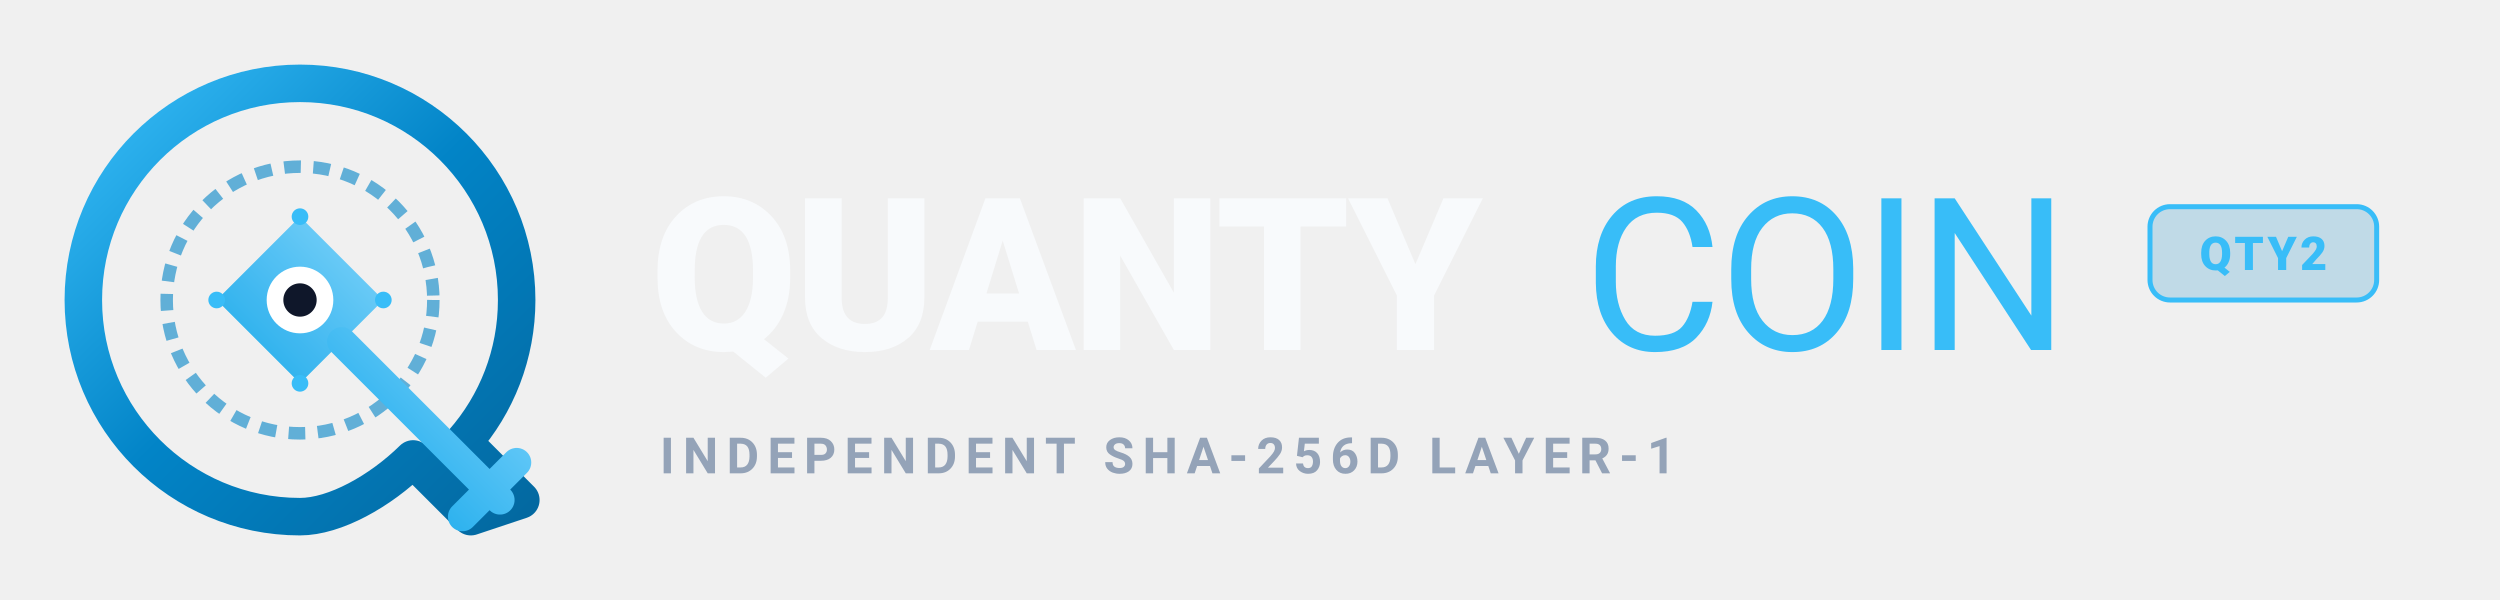
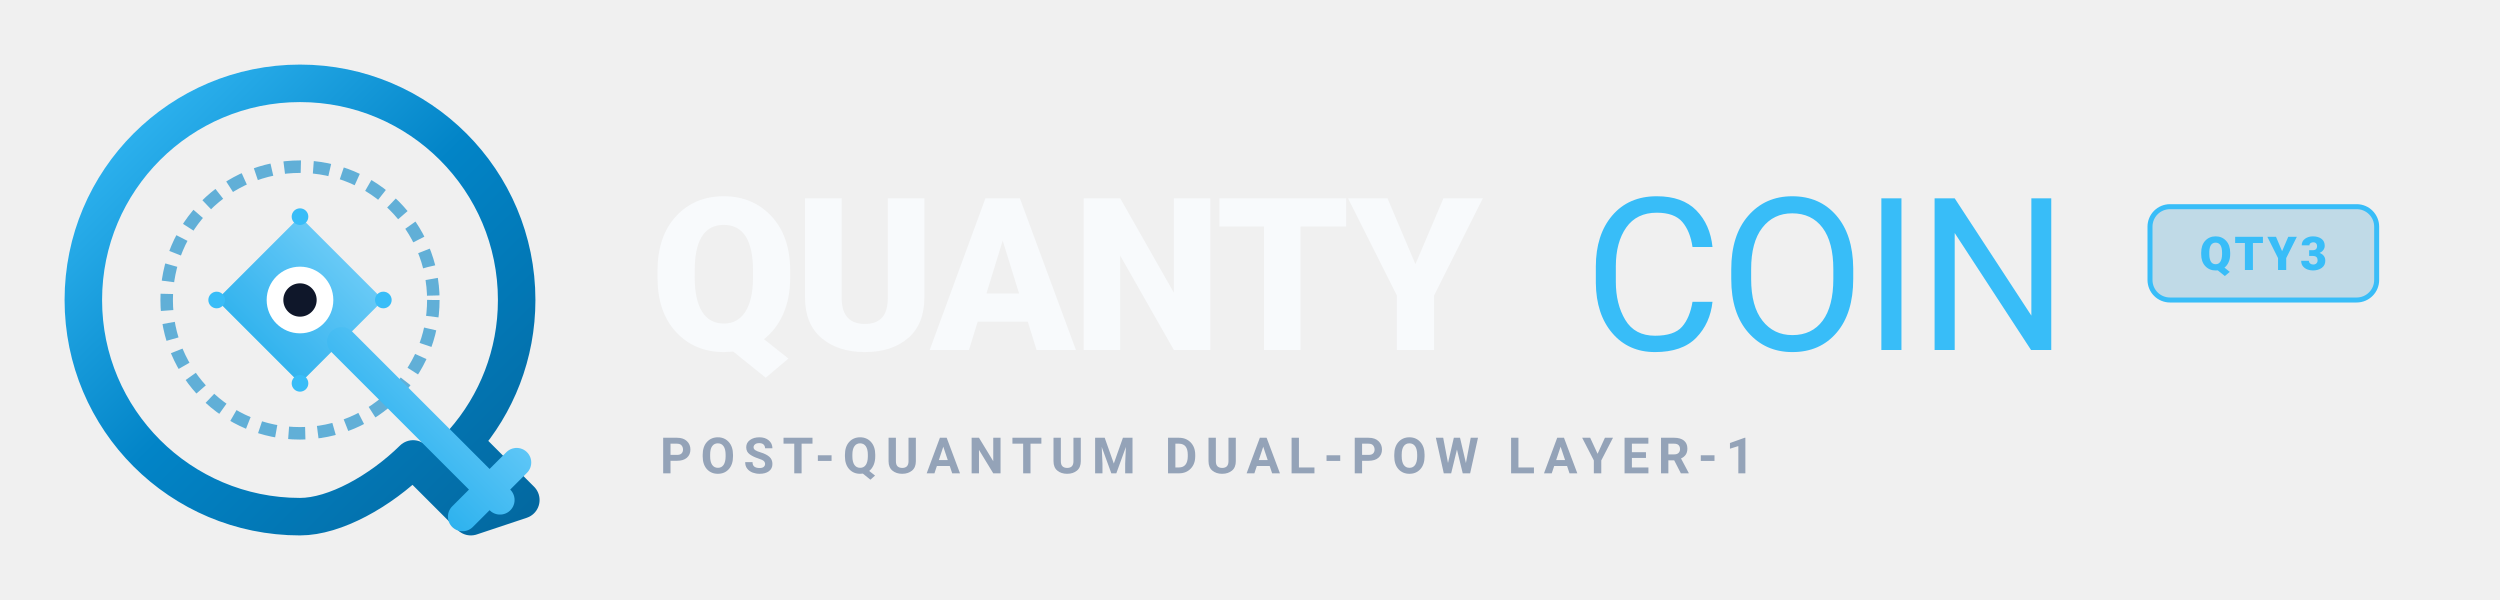
<svg xmlns="http://www.w3.org/2000/svg" viewBox="0 0 750 180" width="100%" height="100%">
  <defs>
    <linearGradient id="brandGradient" x1="0%" y1="0%" x2="100%" y2="100%">
      <stop offset="0%" stop-color="#38BDF8" />
      <stop offset="50%" stop-color="#0284C7" />
      <stop offset="100%" stop-color="#0369A1" />
    </linearGradient>
    <linearGradient id="brandCore" x1="0%" y1="100%" x2="100%" y2="0%">
      <stop offset="0%" stop-color="#0EA5E9" />
      <stop offset="100%" stop-color="#7DD3FC" />
    </linearGradient>
  </defs>
  <g transform="translate(10, 10) scale(0.3125)">
    <path d="M 256 48              C 370.87 48 464 141.13 464 256              C 464 308.28 444.64 356.12 412.57 392.52              L 468 448              L 420 464              L 364.58 408.58              C 333.15 439.46 289.47 464 256 464              C 141.13 464 48 370.87 48 256              C 48 141.13 141.13 48 256 48 Z" fill="none" stroke="url(#brandGradient)" stroke-width="36" stroke-linecap="round" stroke-linejoin="round" />
    <circle cx="256" cy="256" r="128" fill="none" stroke="#0284C7" stroke-width="12" stroke-dasharray="16 12" opacity="0.6" />
    <polygon points="256,176 336,256 256,336 176,256" fill="url(#brandCore)" opacity="0.95" />
    <path d="M 296 296 L 448 448 M 412 464 L 464 412" stroke="url(#brandCore)" stroke-width="28" stroke-linecap="round" />
    <circle cx="256" cy="256" r="32" fill="#FFFFFF" />
    <circle cx="256" cy="256" r="16" fill="#0F172A" />
    <circle cx="256" cy="176" r="8" fill="#38BDF8" />
    <circle cx="336" cy="256" r="8" fill="#38BDF8" />
    <circle cx="256" cy="336" r="8" fill="#38BDF8" />
    <circle cx="176" cy="256" r="8" fill="#38BDF8" />
  </g>
  <g font-family="system-ui, -apple-system, 'Segoe UI', Roboto, Helvetica, Arial, sans-serif">
    <text x="195" y="105" font-size="64" font-weight="900" letter-spacing="-1px" fill="#F8FAFC">QUANTY</text>
    <text x="475" y="105" font-size="64" font-weight="400" letter-spacing="-1px" fill="#38BDF8">COIN</text>
    <rect x="645" y="62" width="68" height="28" rx="6" fill="#0284C7" fill-opacity="0.2" stroke="#38BDF8" stroke-width="1.5" />
-     <text x="679" y="81" font-size="14" font-weight="800" fill="#38BDF8" text-anchor="middle" letter-spacing="1px">QTY2</text>
-     <text x="198" y="142" font-size="15" font-weight="600" fill="#94A3B8" letter-spacing="2.5px">INDEPENDENT SHA-256D LAYER-1</text>
+     <text x="679" y="81" font-size="14" font-weight="800" fill="#38BDF8" text-anchor="middle" letter-spacing="1px">QTY3</text>
+     <text x="198" y="142" font-size="15" font-weight="600" fill="#94A3B8" letter-spacing="2.5px">POST-QUANTUM DUAL-POW LAYER-1</text>
  </g>
</svg>
